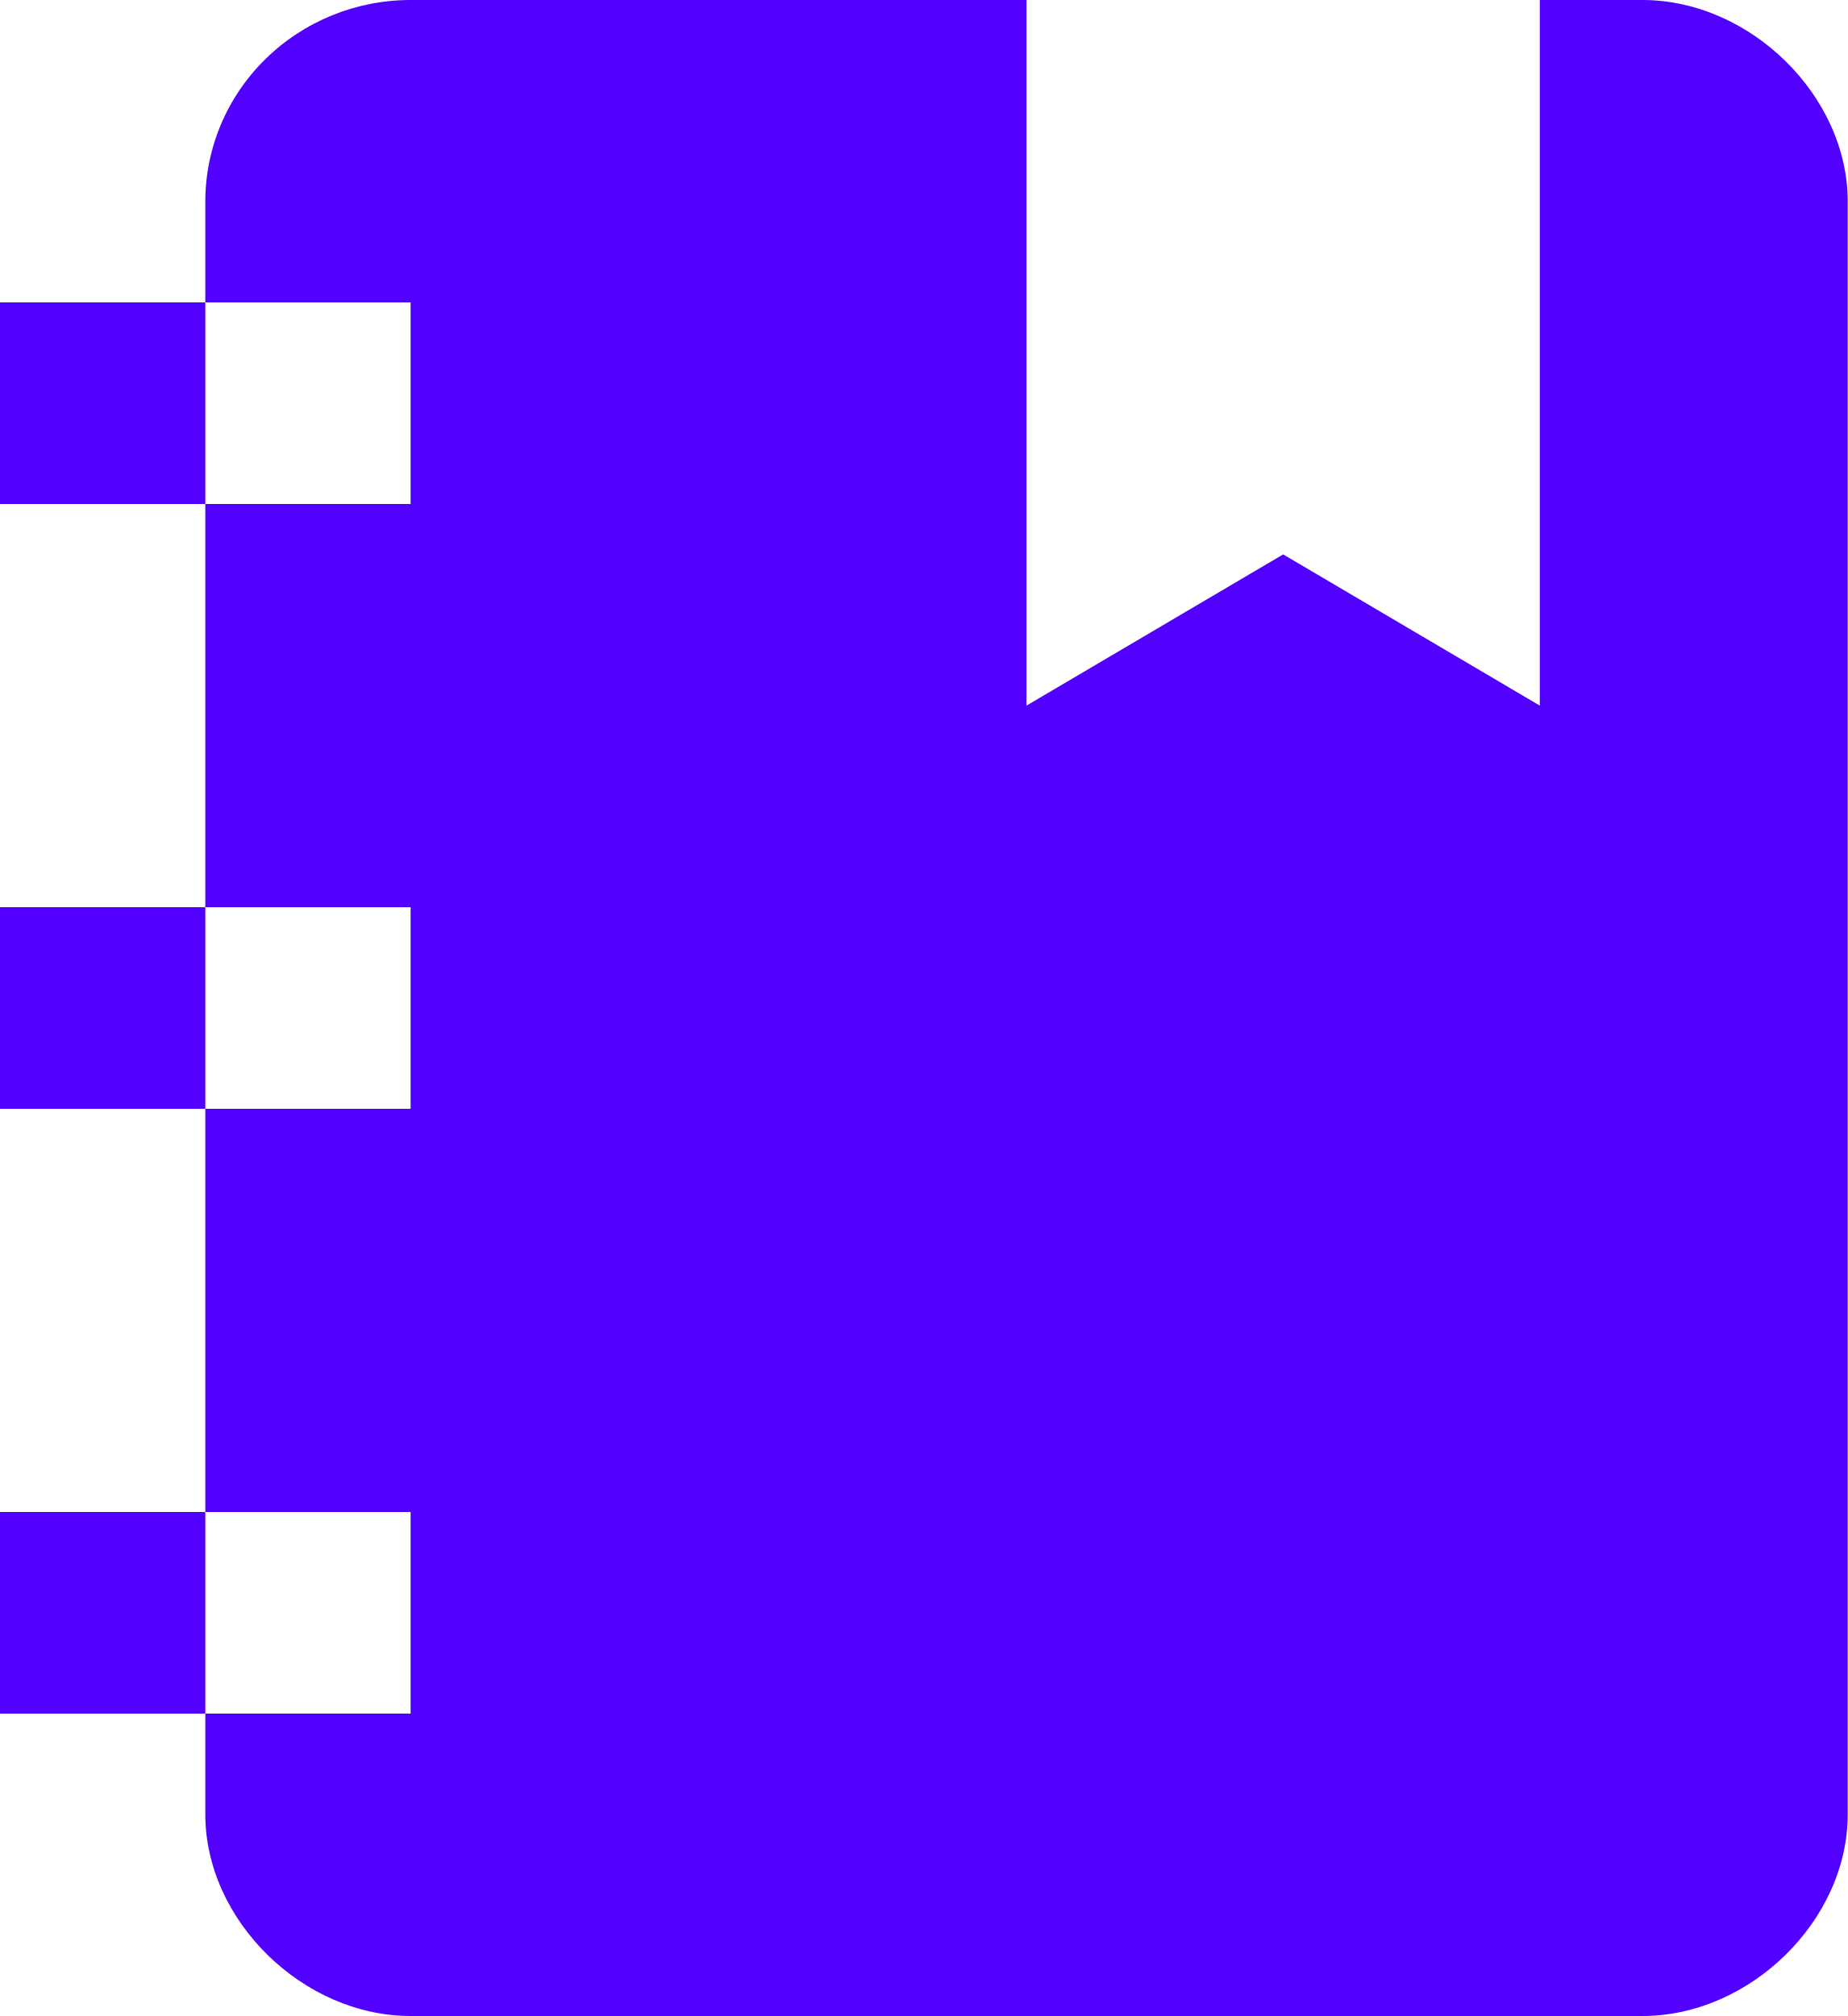
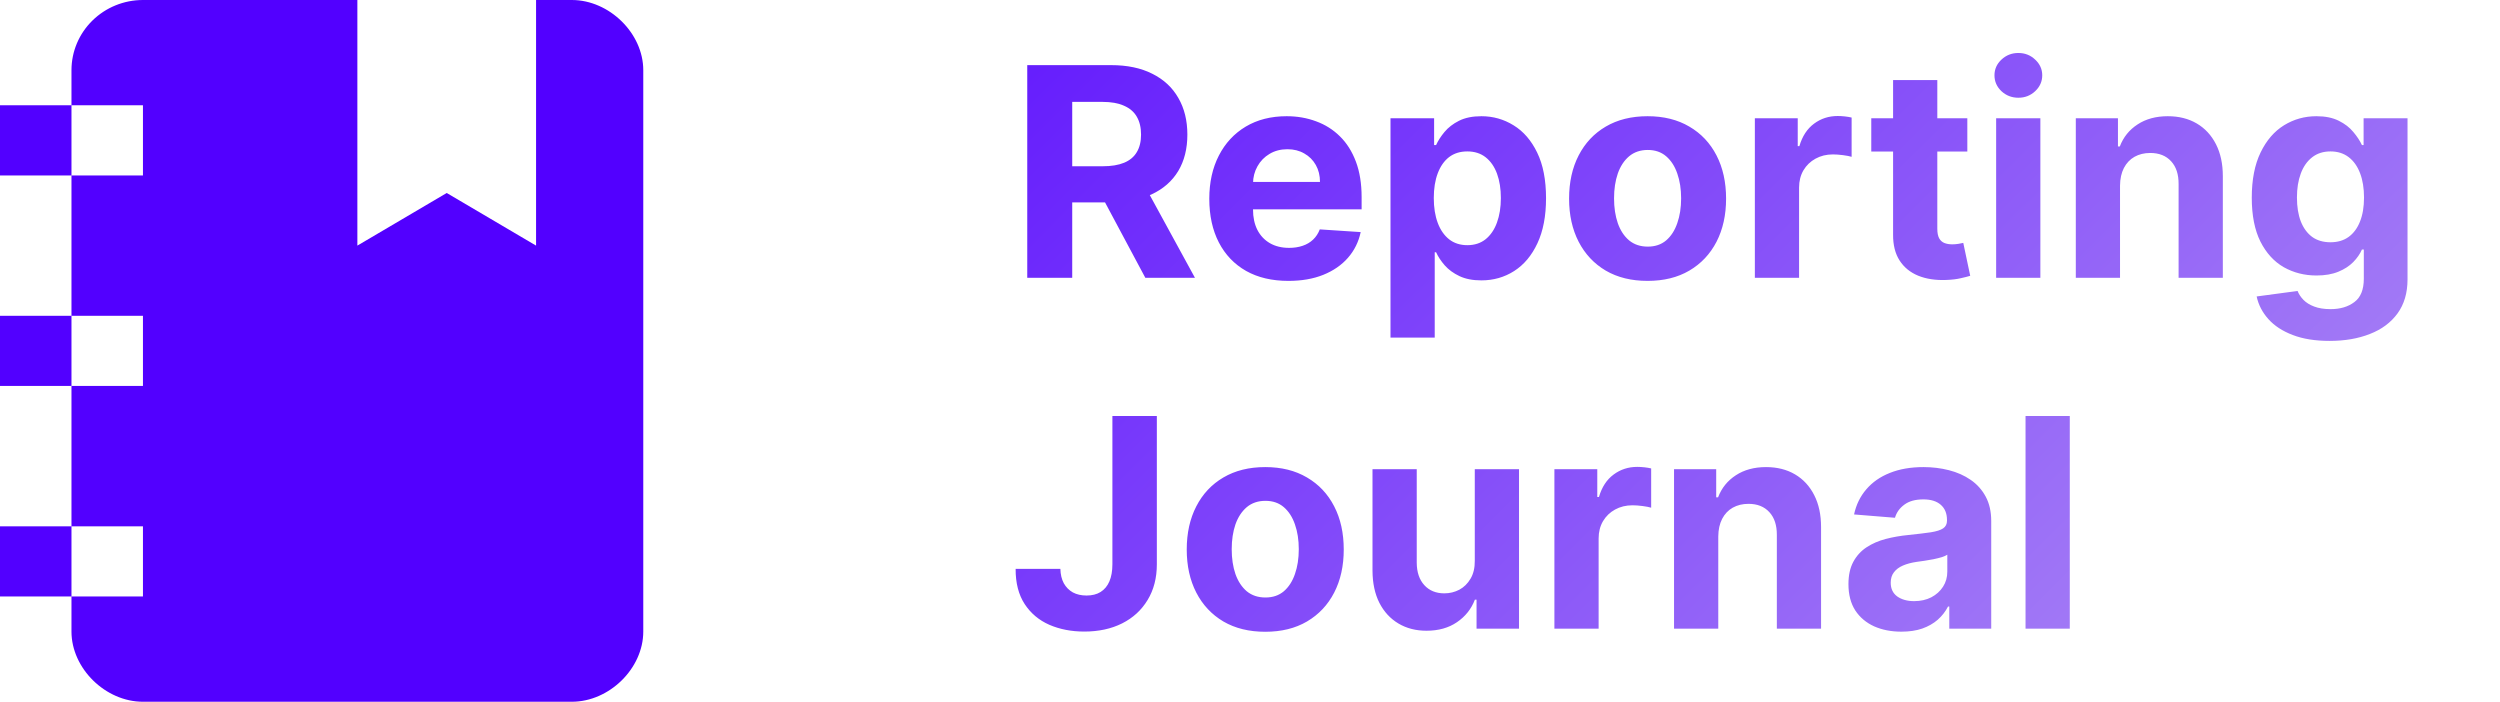
- <svg xmlns="http://www.w3.org/2000/svg" width="44" height="48" viewBox="0 0 44 48" fill="none">
+ <svg xmlns="http://www.w3.org/2000/svg" width="171" height="48" viewBox="0 0 171 48" fill="none">
  <path d="M0 12V7.2H4.889V4.8C4.889 3.527 5.404 2.306 6.321 1.406C7.238 0.506 8.481 0 9.778 0H24.444V16.8L30.556 13.2L36.667 16.8V0H39.111C41.678 0 44 2.28 44 4.8V43.2C44 45.72 41.678 48 39.111 48H9.778C7.211 48 4.889 45.72 4.889 43.2V40.8H0V36H4.889V26.4H0V21.6H4.889V12H0ZM9.778 21.6H4.889V26.4H9.778V21.6ZM9.778 12V7.2H4.889V12H9.778ZM9.778 40.8V36H4.889V40.8H9.778Z" fill="#5200FF" />
+   <path d="M70.264 19V4.455H76.003C77.101 4.455 78.039 4.651 78.815 5.044C79.597 5.432 80.191 5.984 80.598 6.699C81.01 7.409 81.216 8.245 81.216 9.206C81.216 10.172 81.008 11.003 80.591 11.699C80.174 12.39 79.57 12.921 78.78 13.29C77.994 13.659 77.042 13.844 75.925 13.844H72.082V11.372H75.428C76.015 11.372 76.502 11.292 76.891 11.131C77.279 10.97 77.568 10.728 77.757 10.406C77.951 10.084 78.048 9.684 78.048 9.206C78.048 8.723 77.951 8.316 77.757 7.984C77.568 7.653 77.276 7.402 76.883 7.232C76.495 7.056 76.005 6.969 75.413 6.969H73.34V19H70.264ZM78.119 12.381L81.734 19H78.34L74.803 12.381H78.119ZM88.128 19.213C87.006 19.213 86.04 18.986 85.231 18.531C84.425 18.072 83.805 17.423 83.37 16.585C82.934 15.742 82.716 14.746 82.716 13.595C82.716 12.473 82.934 11.488 83.37 10.641C83.805 9.793 84.418 9.133 85.209 8.659C86.005 8.186 86.937 7.949 88.007 7.949C88.727 7.949 89.397 8.065 90.017 8.297C90.642 8.524 91.187 8.867 91.651 9.327C92.12 9.786 92.484 10.364 92.745 11.06C93.005 11.751 93.135 12.561 93.135 13.489V14.32H83.924V12.445H90.287C90.287 12.009 90.193 11.623 90.003 11.287C89.814 10.951 89.551 10.688 89.215 10.499C88.883 10.305 88.498 10.207 88.057 10.207C87.598 10.207 87.191 10.314 86.836 10.527C86.485 10.735 86.211 11.017 86.012 11.372C85.813 11.723 85.711 12.113 85.706 12.544V14.327C85.706 14.867 85.806 15.333 86.005 15.726C86.208 16.119 86.495 16.422 86.864 16.635C87.233 16.848 87.671 16.954 88.178 16.954C88.514 16.954 88.822 16.907 89.101 16.812C89.381 16.718 89.62 16.576 89.819 16.386C90.017 16.197 90.169 15.965 90.273 15.69L93.071 15.875C92.929 16.547 92.638 17.134 92.198 17.636C91.762 18.134 91.199 18.522 90.507 18.801C89.821 19.076 89.028 19.213 88.128 19.213ZM95.11 23.091V8.091H98.093V9.923H98.228C98.36 9.63 98.552 9.331 98.803 9.028C99.059 8.721 99.39 8.465 99.797 8.261C100.209 8.053 100.721 7.949 101.331 7.949C102.127 7.949 102.861 8.157 103.533 8.574C104.205 8.986 104.743 9.608 105.145 10.442C105.548 11.27 105.749 12.31 105.749 13.56C105.749 14.777 105.552 15.804 105.159 16.642C104.771 17.475 104.241 18.108 103.569 18.538C102.901 18.965 102.153 19.178 101.324 19.178C100.737 19.178 100.238 19.081 99.826 18.886C99.418 18.692 99.085 18.448 98.824 18.155C98.564 17.857 98.365 17.556 98.228 17.253H98.135V23.091H95.11ZM98.071 13.546C98.071 14.194 98.161 14.76 98.341 15.243C98.521 15.726 98.782 16.102 99.123 16.372C99.463 16.637 99.878 16.77 100.365 16.77C100.858 16.77 101.275 16.635 101.615 16.365C101.956 16.09 102.214 15.712 102.39 15.229C102.569 14.741 102.659 14.18 102.659 13.546C102.659 12.916 102.572 12.362 102.397 11.883C102.221 11.405 101.963 11.031 101.623 10.761C101.282 10.492 100.863 10.357 100.365 10.357C99.873 10.357 99.456 10.487 99.115 10.747C98.779 11.008 98.521 11.377 98.341 11.855C98.161 12.333 98.071 12.897 98.071 13.546ZM112.695 19.213C111.592 19.213 110.638 18.979 109.833 18.51C109.033 18.037 108.415 17.378 107.979 16.535C107.543 15.688 107.326 14.706 107.326 13.588C107.326 12.461 107.543 11.476 107.979 10.633C108.415 9.786 109.033 9.128 109.833 8.659C110.638 8.186 111.592 7.949 112.695 7.949C113.798 7.949 114.75 8.186 115.55 8.659C116.355 9.128 116.975 9.786 117.411 10.633C117.846 11.476 118.064 12.461 118.064 13.588C118.064 14.706 117.846 15.688 117.411 16.535C116.975 17.378 116.355 18.037 115.55 18.51C114.75 18.979 113.798 19.213 112.695 19.213ZM112.709 16.869C113.211 16.869 113.63 16.727 113.966 16.443C114.302 16.154 114.556 15.761 114.726 15.264C114.901 14.767 114.989 14.201 114.989 13.567C114.989 12.932 114.901 12.367 114.726 11.869C114.556 11.372 114.302 10.979 113.966 10.69C113.63 10.402 113.211 10.257 112.709 10.257C112.203 10.257 111.776 10.402 111.431 10.69C111.09 10.979 110.832 11.372 110.657 11.869C110.486 12.367 110.401 12.932 110.401 13.567C110.401 14.201 110.486 14.767 110.657 15.264C110.832 15.761 111.09 16.154 111.431 16.443C111.776 16.727 112.203 16.869 112.709 16.869ZM120.032 19V8.091H122.965V9.994H123.078C123.277 9.317 123.611 8.806 124.08 8.46C124.549 8.11 125.088 7.935 125.699 7.935C125.851 7.935 126.014 7.944 126.189 7.963C126.364 7.982 126.518 8.008 126.651 8.041V10.726C126.509 10.683 126.312 10.645 126.061 10.612C125.81 10.579 125.581 10.562 125.373 10.562C124.927 10.562 124.53 10.66 124.179 10.854C123.834 11.043 123.559 11.308 123.355 11.649C123.157 11.99 123.057 12.383 123.057 12.828V19H120.032ZM134.565 8.091V10.364H127.995V8.091H134.565ZM129.487 5.477H132.512V15.648C132.512 15.927 132.555 16.145 132.64 16.301C132.725 16.453 132.844 16.559 132.995 16.621C133.151 16.682 133.331 16.713 133.535 16.713C133.677 16.713 133.819 16.701 133.961 16.678C134.103 16.649 134.212 16.628 134.288 16.614L134.763 18.865C134.612 18.912 134.399 18.967 134.124 19.028C133.85 19.095 133.516 19.135 133.123 19.149C132.394 19.178 131.754 19.081 131.205 18.858C130.661 18.635 130.237 18.29 129.934 17.821C129.631 17.352 129.482 16.76 129.487 16.046V5.477ZM136.536 19V8.091H139.561V19H136.536ZM138.055 6.685C137.606 6.685 137.22 6.536 136.898 6.237C136.58 5.934 136.422 5.572 136.422 5.151C136.422 4.734 136.58 4.376 136.898 4.078C137.22 3.775 137.606 3.624 138.055 3.624C138.505 3.624 138.889 3.775 139.206 4.078C139.528 4.376 139.689 4.734 139.689 5.151C139.689 5.572 139.528 5.934 139.206 6.237C138.889 6.536 138.505 6.685 138.055 6.685ZM145.01 12.693V19H141.985V8.091H144.868V10.016H144.996C145.238 9.381 145.642 8.879 146.211 8.51C146.779 8.136 147.468 7.949 148.277 7.949C149.035 7.949 149.695 8.115 150.259 8.446C150.822 8.777 151.26 9.251 151.573 9.866C151.885 10.477 152.042 11.206 152.042 12.054V19H149.016V12.594C149.021 11.926 148.85 11.405 148.505 11.031C148.159 10.652 147.683 10.463 147.077 10.463C146.67 10.463 146.31 10.551 145.998 10.726C145.69 10.901 145.448 11.157 145.273 11.493C145.103 11.824 145.015 12.224 145.01 12.693ZM159.341 23.318C158.361 23.318 157.52 23.183 156.82 22.913C156.124 22.648 155.57 22.286 155.158 21.827C154.746 21.367 154.478 20.851 154.355 20.278L157.153 19.902C157.239 20.12 157.374 20.323 157.558 20.513C157.743 20.702 157.987 20.854 158.29 20.967C158.598 21.086 158.972 21.145 159.412 21.145C160.07 21.145 160.612 20.984 161.038 20.662C161.469 20.345 161.685 19.812 161.685 19.064V17.068H161.557C161.424 17.371 161.225 17.658 160.96 17.928C160.695 18.197 160.354 18.418 159.938 18.588C159.521 18.759 159.024 18.844 158.446 18.844C157.627 18.844 156.881 18.654 156.209 18.276C155.541 17.892 155.009 17.307 154.611 16.521C154.218 15.731 154.021 14.732 154.021 13.524C154.021 12.288 154.223 11.256 154.625 10.428C155.027 9.599 155.563 8.979 156.23 8.567C156.902 8.155 157.639 7.949 158.439 7.949C159.05 7.949 159.561 8.053 159.973 8.261C160.385 8.465 160.716 8.721 160.967 9.028C161.223 9.331 161.42 9.63 161.557 9.923H161.67V8.091H164.675V19.107C164.675 20.035 164.447 20.811 163.993 21.436C163.538 22.061 162.909 22.53 162.104 22.842C161.304 23.16 160.383 23.318 159.341 23.318ZM159.405 16.571C159.893 16.571 160.304 16.45 160.641 16.209C160.982 15.963 161.242 15.612 161.422 15.158C161.607 14.698 161.699 14.149 161.699 13.51C161.699 12.871 161.609 12.317 161.429 11.848C161.249 11.374 160.989 11.008 160.648 10.747C160.307 10.487 159.893 10.357 159.405 10.357C158.908 10.357 158.489 10.492 158.148 10.761C157.807 11.027 157.549 11.396 157.374 11.869C157.198 12.343 157.111 12.89 157.111 13.51C157.111 14.14 157.198 14.684 157.374 15.143C157.554 15.598 157.812 15.951 158.148 16.202C158.489 16.448 158.908 16.571 159.405 16.571ZM76.088 28.454H79.128V38.597C79.128 39.534 78.917 40.349 78.496 41.04C78.079 41.731 77.499 42.264 76.756 42.638C76.012 43.012 75.148 43.199 74.163 43.199C73.287 43.199 72.492 43.045 71.777 42.737C71.067 42.425 70.503 41.951 70.087 41.317C69.67 40.678 69.464 39.875 69.469 38.909H72.53C72.539 39.293 72.617 39.622 72.764 39.896C72.916 40.166 73.122 40.374 73.382 40.521C73.647 40.663 73.96 40.734 74.32 40.734C74.698 40.734 75.018 40.654 75.278 40.493C75.544 40.327 75.745 40.086 75.882 39.769C76.019 39.451 76.088 39.061 76.088 38.597V28.454ZM86.543 43.213C85.439 43.213 84.485 42.979 83.68 42.51C82.88 42.036 82.262 41.378 81.827 40.535C81.391 39.688 81.173 38.706 81.173 37.588C81.173 36.461 81.391 35.476 81.827 34.633C82.262 33.786 82.88 33.128 83.68 32.659C84.485 32.186 85.439 31.949 86.543 31.949C87.646 31.949 88.597 32.186 89.398 32.659C90.203 33.128 90.823 33.786 91.258 34.633C91.694 35.476 91.912 36.461 91.912 37.588C91.912 38.706 91.694 39.688 91.258 40.535C90.823 41.378 90.203 42.036 89.398 42.51C88.597 42.979 87.646 43.213 86.543 43.213ZM86.557 40.869C87.059 40.869 87.478 40.727 87.814 40.443C88.15 40.154 88.403 39.761 88.574 39.264C88.749 38.767 88.837 38.201 88.837 37.567C88.837 36.932 88.749 36.367 88.574 35.869C88.403 35.372 88.15 34.979 87.814 34.69C87.478 34.401 87.059 34.257 86.557 34.257C86.05 34.257 85.624 34.401 85.278 34.69C84.938 34.979 84.68 35.372 84.504 35.869C84.334 36.367 84.249 36.932 84.249 37.567C84.249 38.201 84.334 38.767 84.504 39.264C84.68 39.761 84.938 40.154 85.278 40.443C85.624 40.727 86.05 40.869 86.557 40.869ZM100.875 38.355V32.091H103.901V43H100.996V41.019H100.882C100.636 41.658 100.226 42.171 99.653 42.56C99.085 42.948 98.392 43.142 97.572 43.142C96.843 43.142 96.202 42.976 95.648 42.645C95.094 42.313 94.66 41.842 94.348 41.231C94.04 40.621 93.884 39.889 93.879 39.037V32.091H96.905V38.497C96.91 39.141 97.082 39.65 97.423 40.024C97.764 40.398 98.221 40.585 98.794 40.585C99.159 40.585 99.499 40.502 99.817 40.337C100.134 40.166 100.39 39.915 100.584 39.584C100.783 39.252 100.88 38.843 100.875 38.355ZM106.321 43V32.091H109.254V33.994H109.368C109.566 33.317 109.9 32.806 110.369 32.46C110.838 32.11 111.377 31.935 111.988 31.935C112.14 31.935 112.303 31.944 112.478 31.963C112.654 31.982 112.807 32.008 112.94 32.041V34.726C112.798 34.683 112.601 34.645 112.35 34.612C112.1 34.579 111.87 34.562 111.662 34.562C111.217 34.562 110.819 34.66 110.468 34.854C110.123 35.043 109.848 35.308 109.645 35.649C109.446 35.99 109.346 36.383 109.346 36.828V43H106.321ZM117.53 36.693V43H114.504V32.091H117.388V34.016H117.516C117.757 33.381 118.162 32.879 118.73 32.51C119.298 32.136 119.987 31.949 120.797 31.949C121.554 31.949 122.215 32.115 122.778 32.446C123.342 32.778 123.78 33.251 124.092 33.867C124.405 34.477 124.561 35.206 124.561 36.054V43H121.536V36.594C121.54 35.926 121.37 35.405 121.024 35.031C120.679 34.653 120.203 34.463 119.597 34.463C119.189 34.463 118.83 34.551 118.517 34.726C118.209 34.901 117.968 35.157 117.793 35.493C117.622 35.824 117.535 36.224 117.53 36.693ZM130.056 43.206C129.36 43.206 128.74 43.085 128.196 42.844C127.651 42.597 127.22 42.235 126.903 41.757C126.591 41.274 126.434 40.673 126.434 39.953C126.434 39.347 126.546 38.838 126.768 38.426C126.991 38.014 127.294 37.683 127.677 37.432C128.061 37.181 128.496 36.992 128.984 36.864C129.476 36.736 129.993 36.646 130.532 36.594C131.167 36.528 131.678 36.466 132.066 36.409C132.455 36.347 132.736 36.258 132.912 36.139C133.087 36.021 133.174 35.846 133.174 35.614V35.571C133.174 35.121 133.032 34.773 132.748 34.527C132.469 34.281 132.071 34.158 131.555 34.158C131.011 34.158 130.577 34.278 130.255 34.52C129.933 34.757 129.72 35.055 129.616 35.415L126.818 35.188C126.96 34.525 127.239 33.952 127.656 33.469C128.073 32.981 128.61 32.607 129.268 32.347C129.931 32.081 130.698 31.949 131.569 31.949C132.175 31.949 132.755 32.02 133.309 32.162C133.868 32.304 134.363 32.524 134.794 32.822C135.229 33.121 135.573 33.504 135.824 33.973C136.074 34.437 136.2 34.993 136.2 35.642V43H133.331V41.487H133.245C133.07 41.828 132.836 42.129 132.542 42.389C132.249 42.645 131.896 42.846 131.484 42.993C131.072 43.135 130.596 43.206 130.056 43.206ZM130.923 41.118C131.368 41.118 131.761 41.03 132.102 40.855C132.443 40.675 132.71 40.434 132.904 40.131C133.099 39.828 133.196 39.484 133.196 39.101V37.943C133.101 38.005 132.971 38.062 132.805 38.114C132.644 38.161 132.462 38.206 132.258 38.249C132.055 38.286 131.851 38.322 131.647 38.355C131.444 38.383 131.259 38.41 131.093 38.433C130.738 38.485 130.428 38.568 130.163 38.682C129.898 38.795 129.692 38.949 129.545 39.144C129.398 39.333 129.325 39.57 129.325 39.854C129.325 40.266 129.474 40.581 129.772 40.798C130.075 41.011 130.459 41.118 130.923 41.118ZM141.573 28.454V43H138.547V28.454H141.573Z" fill="url(#paint0_linear_125_114)" />
+   <defs>
+     <linearGradient id="paint0_linear_125_114" x1="77.5" y1="-39.5" x2="159.5" y2="43" gradientUnits="userSpaceOnUse">
+       <stop stop-color="#5200FF" />
+       <stop offset="0.997" stop-color="#AA86F5" />
+     </linearGradient>
+   </defs>
</svg>
